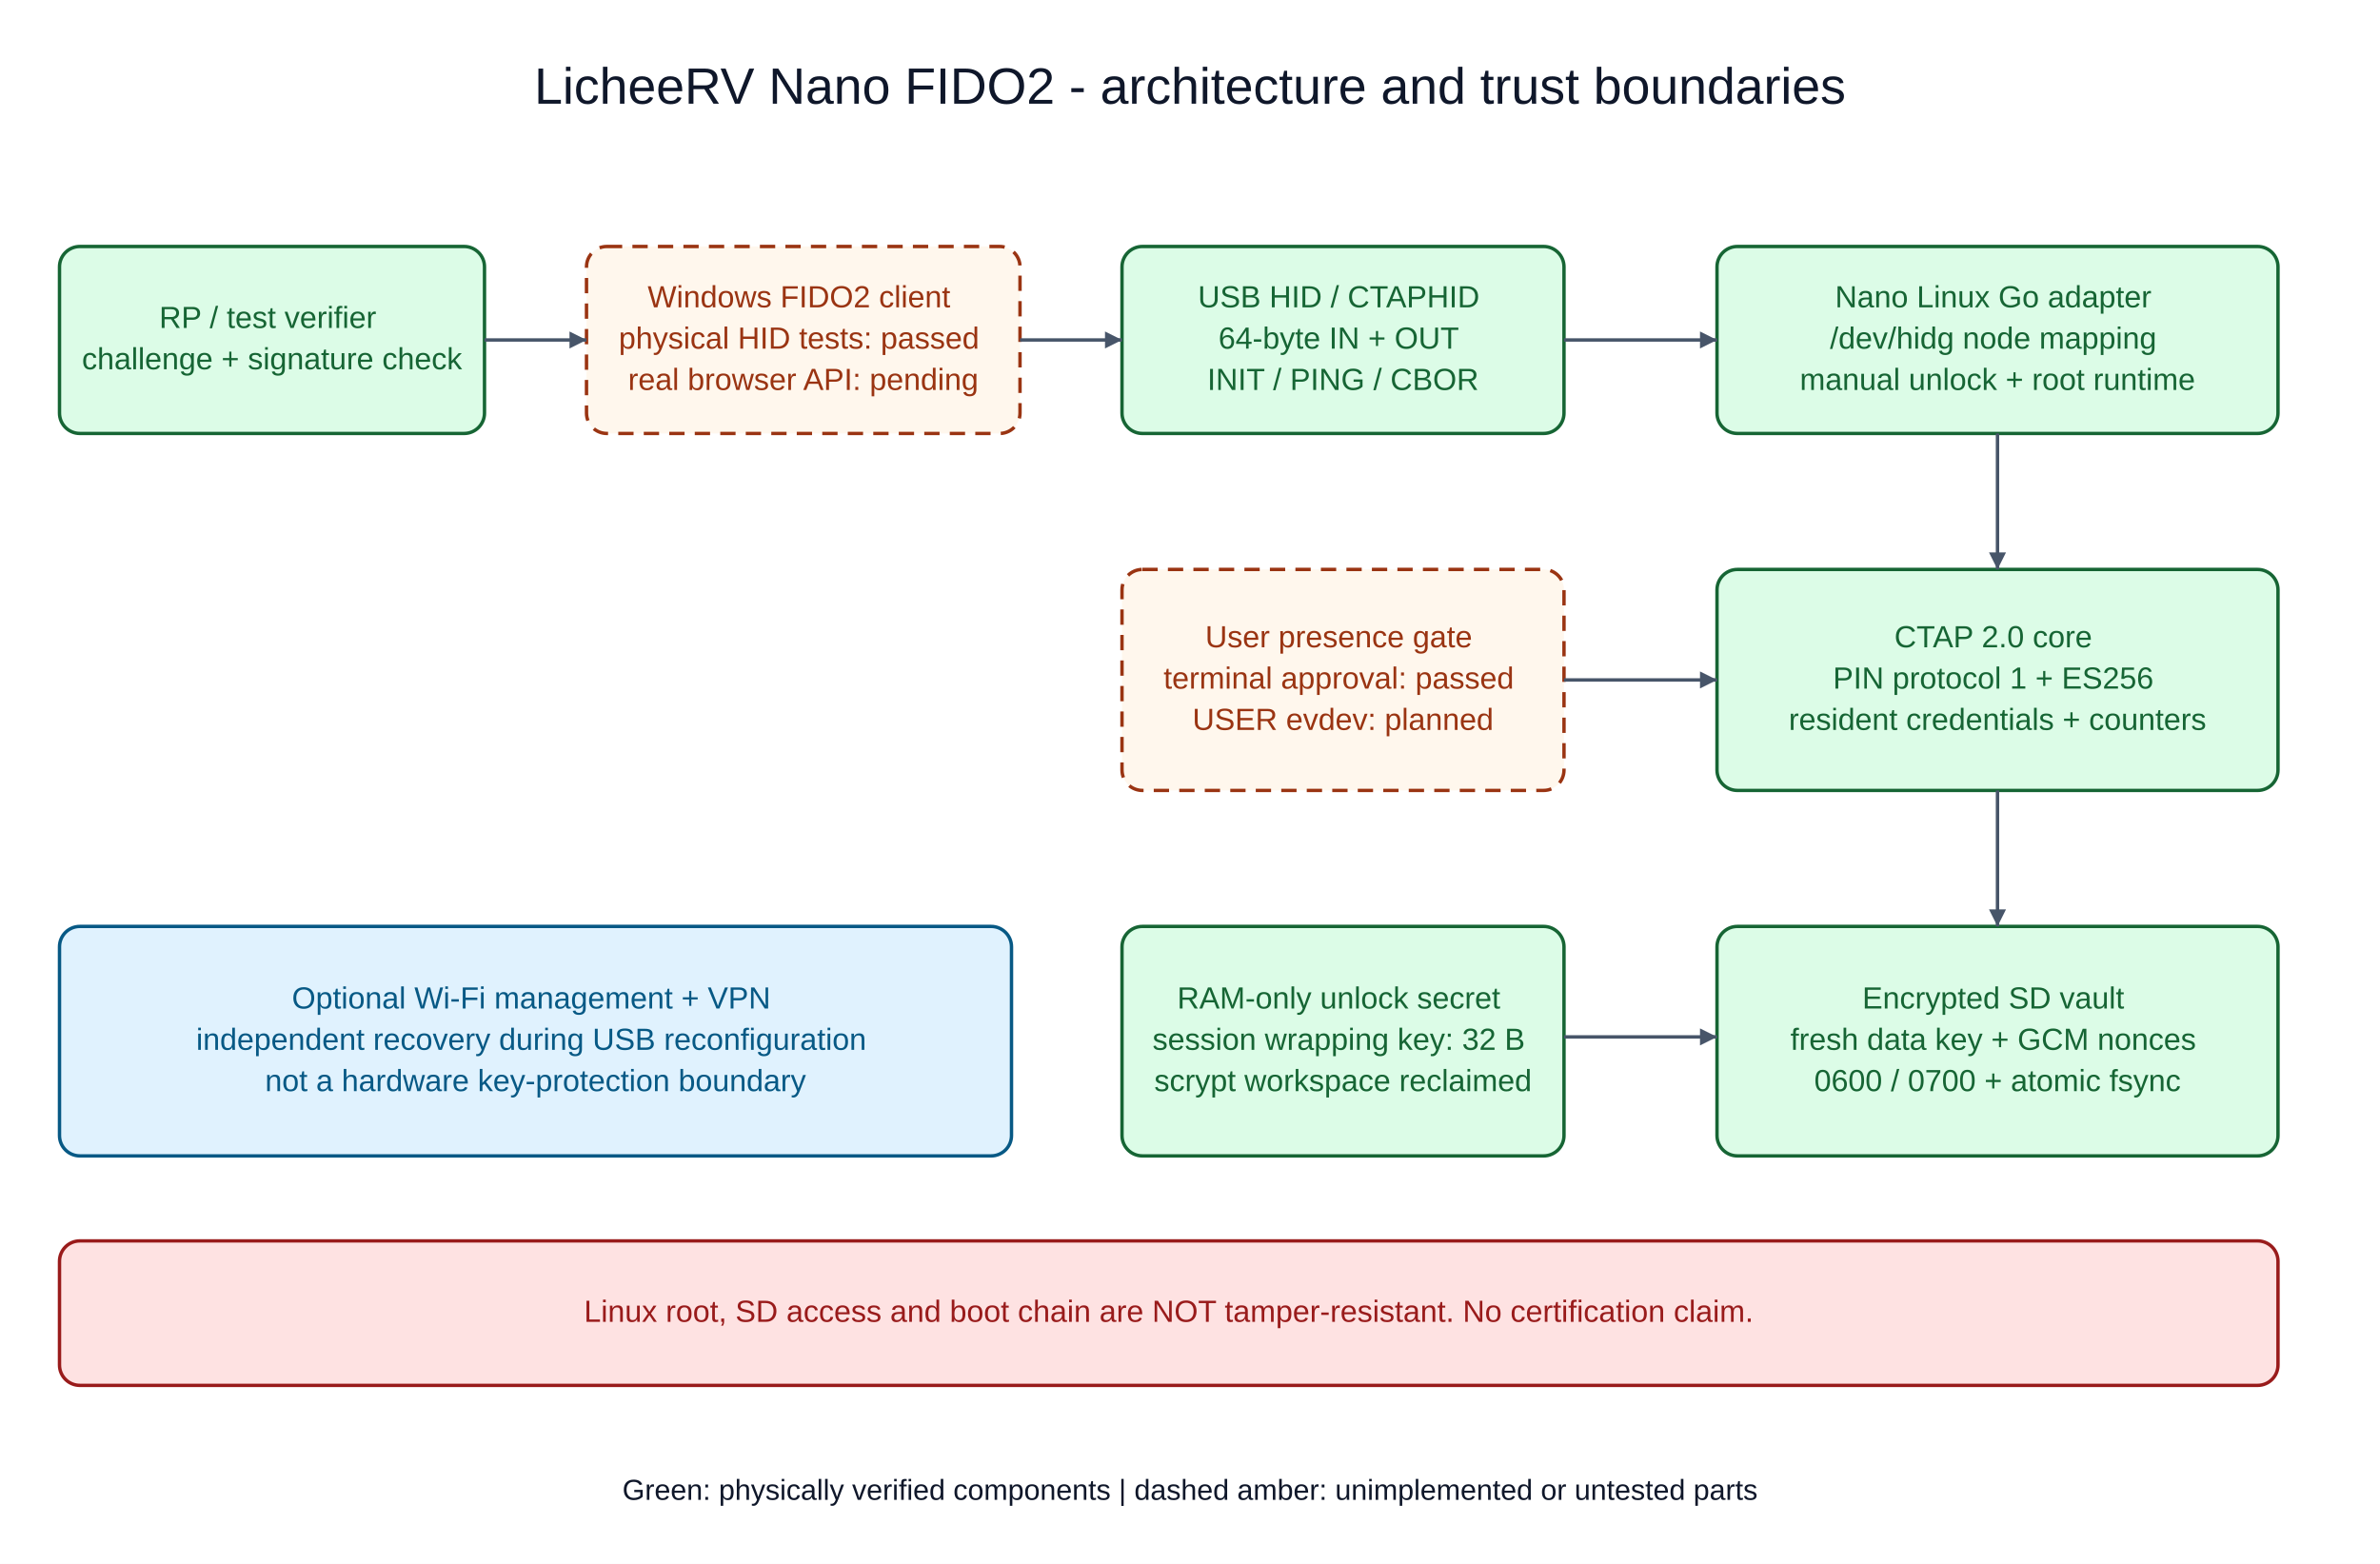
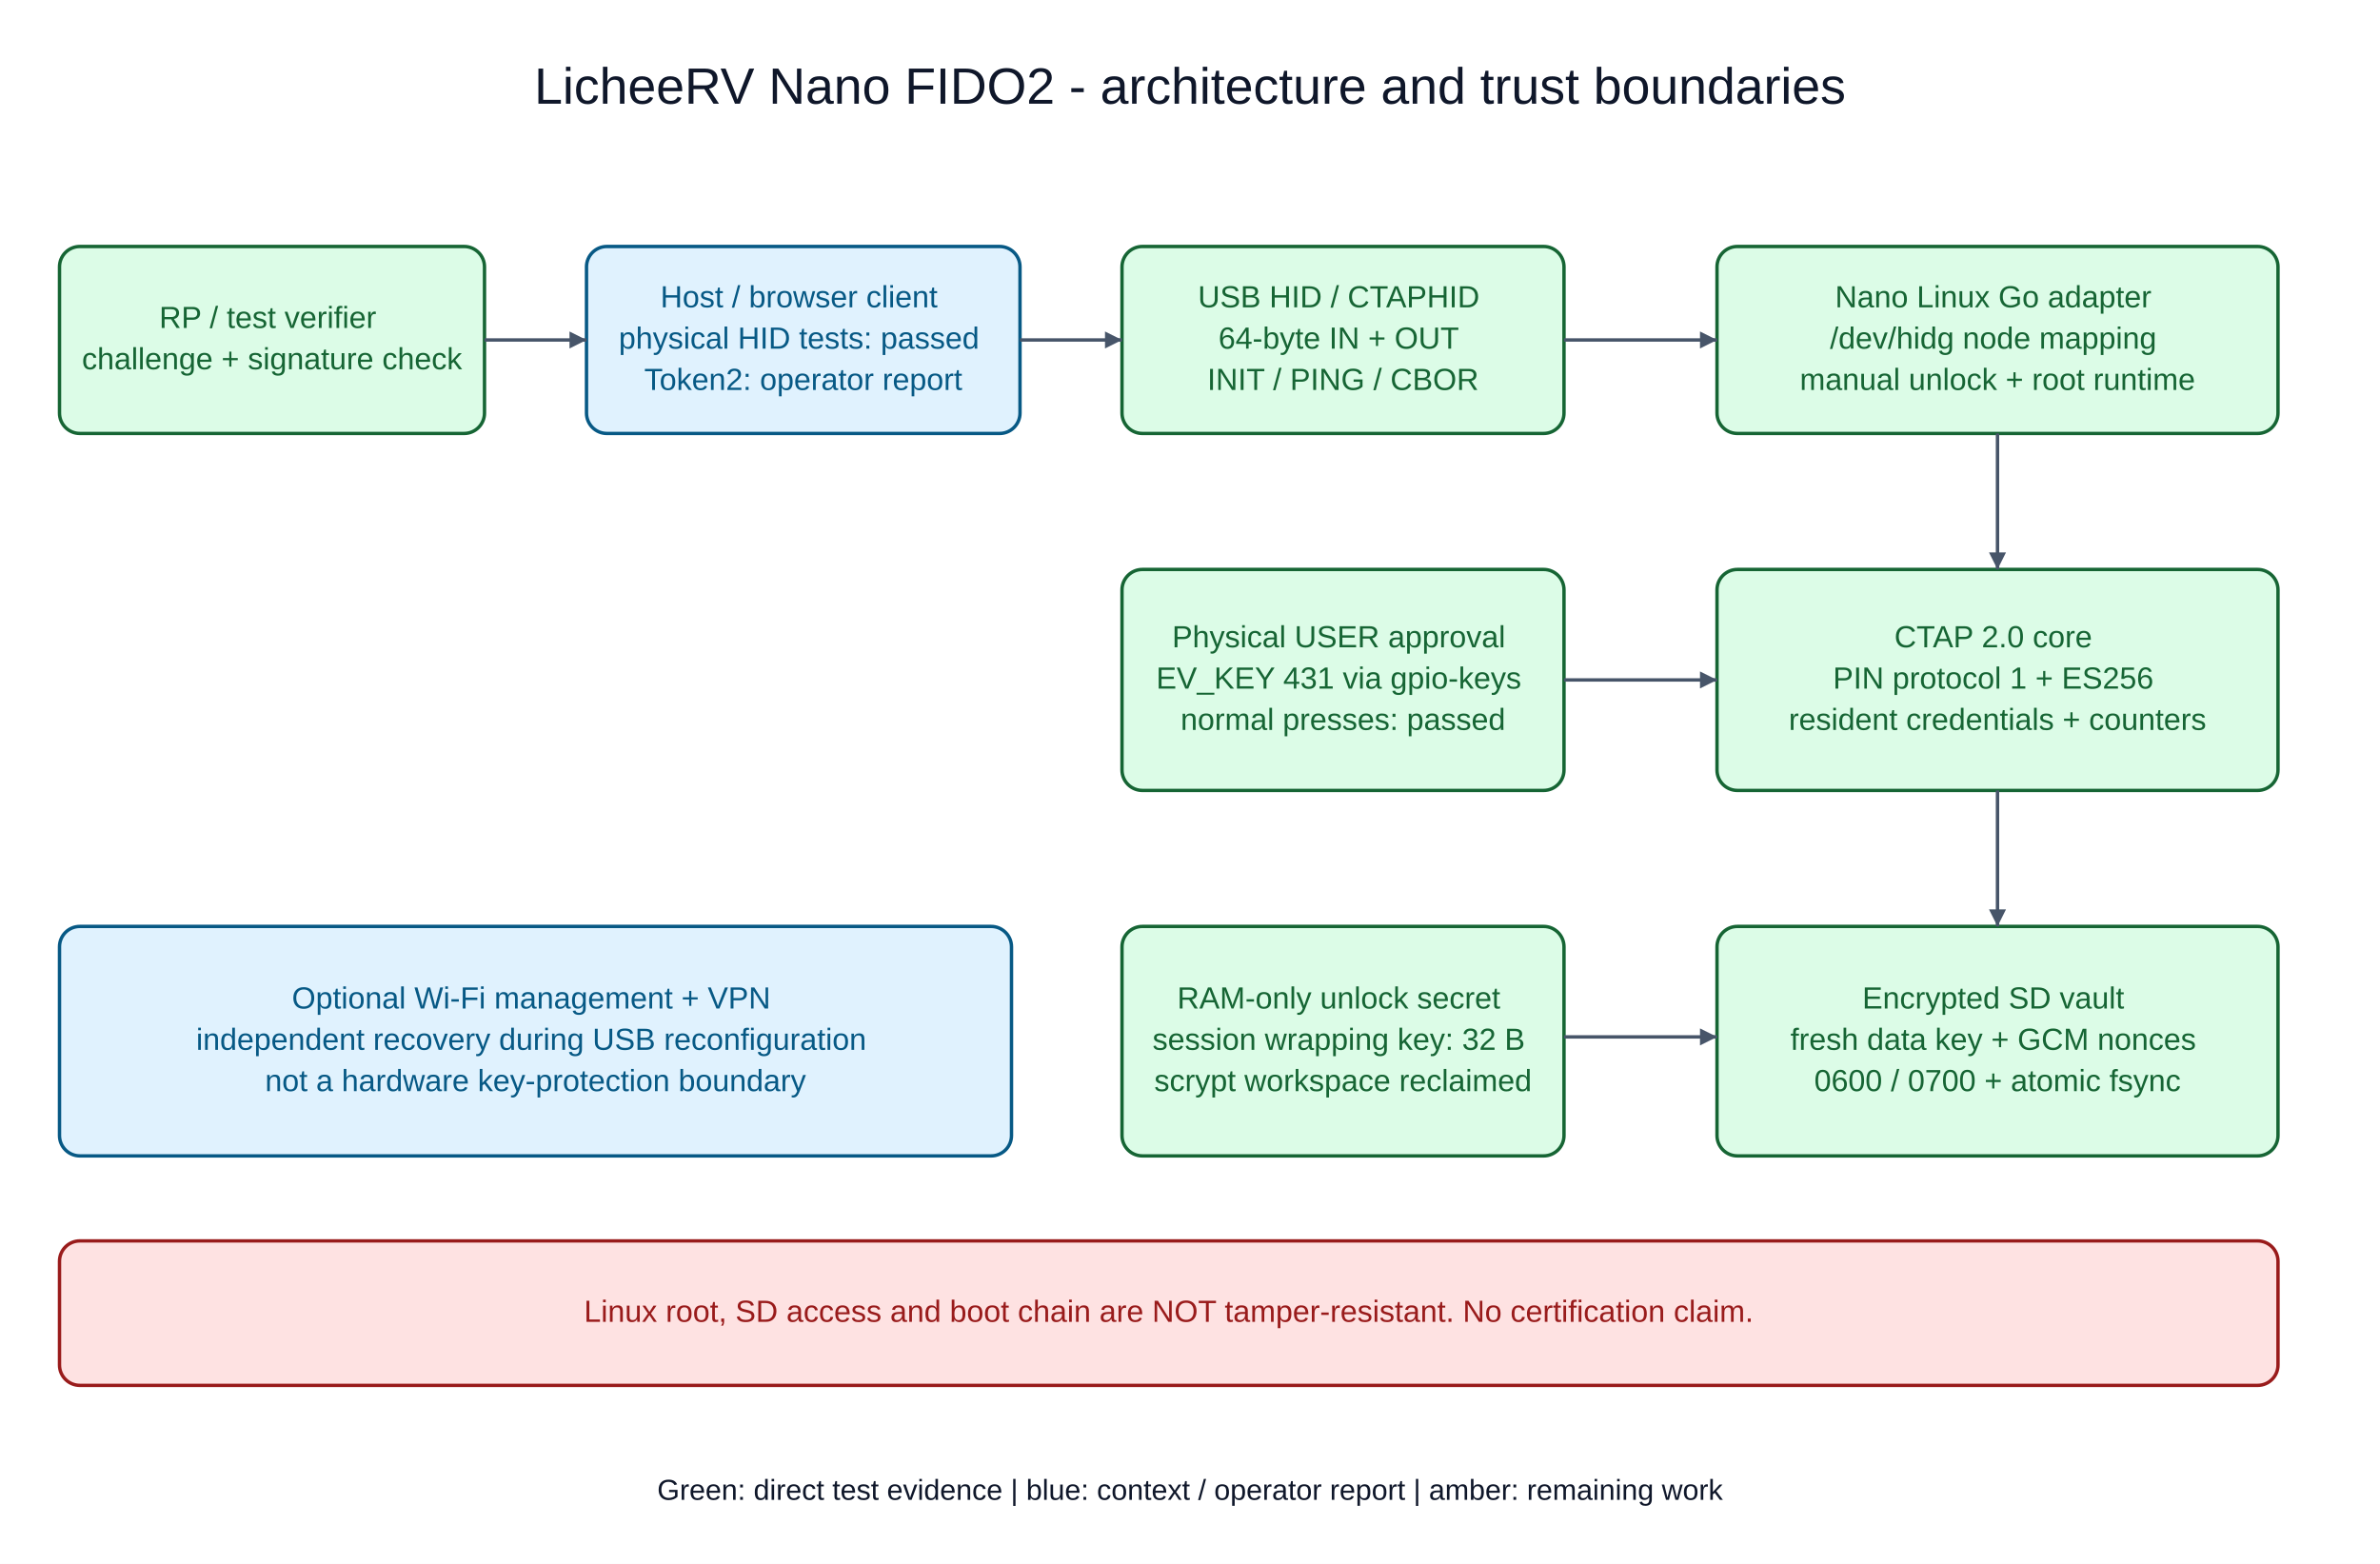
<svg xmlns="http://www.w3.org/2000/svg" width="1400" height="920" viewBox="0 0 1400 920" role="img">
  <defs>
    <marker id="tip" markerWidth="8" markerHeight="8" refX="7" refY="4" orient="auto">
      <path d="M0,0 L8,4 L0,8 Z" fill="#475569" />
    </marker>
  </defs>
  <rect width="1400" height="920" fill="#ffffff" />
  <text x="700" y="52.5" text-anchor="middle" dominant-baseline="middle" fill="#0f172a" font-family="Arial, sans-serif" font-size="30">
    <tspan x="700" y="52.5">LicheeRV Nano FIDO2 - architecture and trust boundaries</tspan>
  </text>
  <rect x="35" y="145" width="250" height="110" rx="12" fill="#dcfce7" stroke="#166534" stroke-width="2" />
  <text x="160" y="187.85" text-anchor="middle" dominant-baseline="middle" fill="#166534" font-family="Arial, sans-serif" font-size="18">
    <tspan x="160" y="187.85">RP / test verifier</tspan>
    <tspan x="160" y="212.15">challenge + signature check</tspan>
  </text>
-   <rect x="345" y="145" width="255" height="110" rx="12" fill="#fff7ed" stroke="#9a3412" stroke-width="2" stroke-dasharray="9 6" />
-   <text x="472.5" y="175.7" text-anchor="middle" dominant-baseline="middle" fill="#9a3412" font-family="Arial, sans-serif" font-size="18">
-     <tspan x="472.5" y="175.7">Windows FIDO2 client</tspan>
+   <rect x="345" y="145" width="255" height="110" rx="12" fill="#e0f2fe" stroke="#075985" stroke-width="2" />
+   <text x="472.5" y="175.7" text-anchor="middle" dominant-baseline="middle" fill="#075985" font-family="Arial, sans-serif" font-size="18">
+     <tspan x="472.5" y="175.7">Host / browser client</tspan>
    <tspan x="472.5" y="200">physical HID tests: passed</tspan>
-     <tspan x="472.5" y="224.3">real browser API: pending</tspan>
+     <tspan x="472.5" y="224.3">Token2: operator report</tspan>
  </text>
  <rect x="660" y="145" width="260" height="110" rx="12" fill="#dcfce7" stroke="#166534" stroke-width="2" />
  <text x="790" y="175.7" text-anchor="middle" dominant-baseline="middle" fill="#166534" font-family="Arial, sans-serif" font-size="18">
    <tspan x="790" y="175.7">USB HID / CTAPHID</tspan>
    <tspan x="790" y="200">64-byte IN + OUT</tspan>
    <tspan x="790" y="224.3">INIT / PING / CBOR</tspan>
  </text>
  <rect x="1010" y="145" width="330" height="110" rx="12" fill="#dcfce7" stroke="#166534" stroke-width="2" />
  <text x="1175" y="175.7" text-anchor="middle" dominant-baseline="middle" fill="#166534" font-family="Arial, sans-serif" font-size="18">
    <tspan x="1175" y="175.7">Nano Linux Go adapter</tspan>
    <tspan x="1175" y="200">/dev/hidg node mapping</tspan>
    <tspan x="1175" y="224.3">manual unlock + root runtime</tspan>
  </text>
  <line x1="285" y1="200" x2="345" y2="200" stroke="#475569" stroke-width="2" />
  <polygon points="345,200 335,195 335,205" fill="#475569" />
  <line x1="600" y1="200" x2="660" y2="200" stroke="#475569" stroke-width="2" />
  <polygon points="660,200 650,195 650,205" fill="#475569" />
  <line x1="920" y1="200" x2="1010" y2="200" stroke="#475569" stroke-width="2" />
  <polygon points="1010,200 1000,195 1000,205" fill="#475569" />
-   <rect x="660" y="335" width="260" height="130" rx="12" fill="#fff7ed" stroke="#9a3412" stroke-width="2" stroke-dasharray="9 6" />
-   <text x="790" y="375.7" text-anchor="middle" dominant-baseline="middle" fill="#9a3412" font-family="Arial, sans-serif" font-size="18">
-     <tspan x="790" y="375.7">User presence gate</tspan>
-     <tspan x="790" y="400">terminal approval: passed</tspan>
-     <tspan x="790" y="424.3">USER evdev: planned</tspan>
+   <rect x="660" y="335" width="260" height="130" rx="12" fill="#dcfce7" stroke="#166534" stroke-width="2" />
+   <text x="790" y="375.7" text-anchor="middle" dominant-baseline="middle" fill="#166534" font-family="Arial, sans-serif" font-size="18">
+     <tspan x="790" y="375.7">Physical USER approval</tspan>
+     <tspan x="790" y="400">EV_KEY 431 via gpio-keys</tspan>
+     <tspan x="790" y="424.3">normal presses: passed</tspan>
  </text>
  <rect x="1010" y="335" width="330" height="130" rx="12" fill="#dcfce7" stroke="#166534" stroke-width="2" />
  <text x="1175" y="375.7" text-anchor="middle" dominant-baseline="middle" fill="#166534" font-family="Arial, sans-serif" font-size="18">
    <tspan x="1175" y="375.7">CTAP 2.0 core</tspan>
    <tspan x="1175" y="400">PIN protocol 1 + ES256</tspan>
    <tspan x="1175" y="424.3">resident credentials + counters</tspan>
  </text>
  <line x1="1175" y1="255" x2="1175" y2="335" stroke="#475569" stroke-width="2" />
  <polygon points="1175,335 1180,325 1170,325" fill="#475569" />
  <line x1="920" y1="400" x2="1010" y2="400" stroke="#475569" stroke-width="2" />
  <polygon points="1010,400 1000,395 1000,405" fill="#475569" />
  <rect x="660" y="545" width="260" height="135" rx="12" fill="#dcfce7" stroke="#166534" stroke-width="2" />
  <text x="790" y="588.2" text-anchor="middle" dominant-baseline="middle" fill="#166534" font-family="Arial, sans-serif" font-size="18">
    <tspan x="790" y="588.2">RAM-only unlock secret</tspan>
    <tspan x="790" y="612.5">session wrapping key: 32 B</tspan>
    <tspan x="790" y="636.8">scrypt workspace reclaimed</tspan>
  </text>
  <rect x="1010" y="545" width="330" height="135" rx="12" fill="#dcfce7" stroke="#166534" stroke-width="2" />
  <text x="1175" y="588.2" text-anchor="middle" dominant-baseline="middle" fill="#166534" font-family="Arial, sans-serif" font-size="18">
    <tspan x="1175" y="588.2">Encrypted SD vault</tspan>
    <tspan x="1175" y="612.5">fresh data key + GCM nonces</tspan>
    <tspan x="1175" y="636.8">0600 / 0700 + atomic fsync</tspan>
  </text>
  <line x1="1175" y1="465" x2="1175" y2="545" stroke="#475569" stroke-width="2" />
  <polygon points="1175,545 1180,535 1170,535" fill="#475569" />
  <line x1="920" y1="610" x2="1010" y2="610" stroke="#475569" stroke-width="2" />
  <polygon points="1010,610 1000,605 1000,615" fill="#475569" />
  <rect x="35" y="545" width="560" height="135" rx="12" fill="#e0f2fe" stroke="#075985" stroke-width="2" />
  <text x="315" y="588.2" text-anchor="middle" dominant-baseline="middle" fill="#075985" font-family="Arial, sans-serif" font-size="18">
    <tspan x="315" y="588.2">Optional Wi-Fi management + VPN</tspan>
    <tspan x="315" y="612.5">independent recovery during USB reconfiguration</tspan>
    <tspan x="315" y="636.8">not a hardware key-protection boundary</tspan>
  </text>
  <rect x="35" y="730" width="1305" height="85" rx="12" fill="#fee2e2" stroke="#991b1b" stroke-width="2" />
  <text x="687.5" y="772.5" text-anchor="middle" dominant-baseline="middle" fill="#991b1b" font-family="Arial, sans-serif" font-size="18">
    <tspan x="687.5" y="772.5">Linux root, SD access and boot chain are NOT tamper-resistant. No certification claim.</tspan>
  </text>
  <text x="700" y="877.5" text-anchor="middle" dominant-baseline="middle" fill="#0f172a" font-family="Arial, sans-serif" font-size="17">
-     <tspan x="700" y="877.5">Green: physically verified components | dashed amber: unimplemented or untested parts</tspan>
+     <tspan x="700" y="877.5">Green: direct test evidence | blue: context / operator report | amber: remaining work</tspan>
  </text>
</svg>
